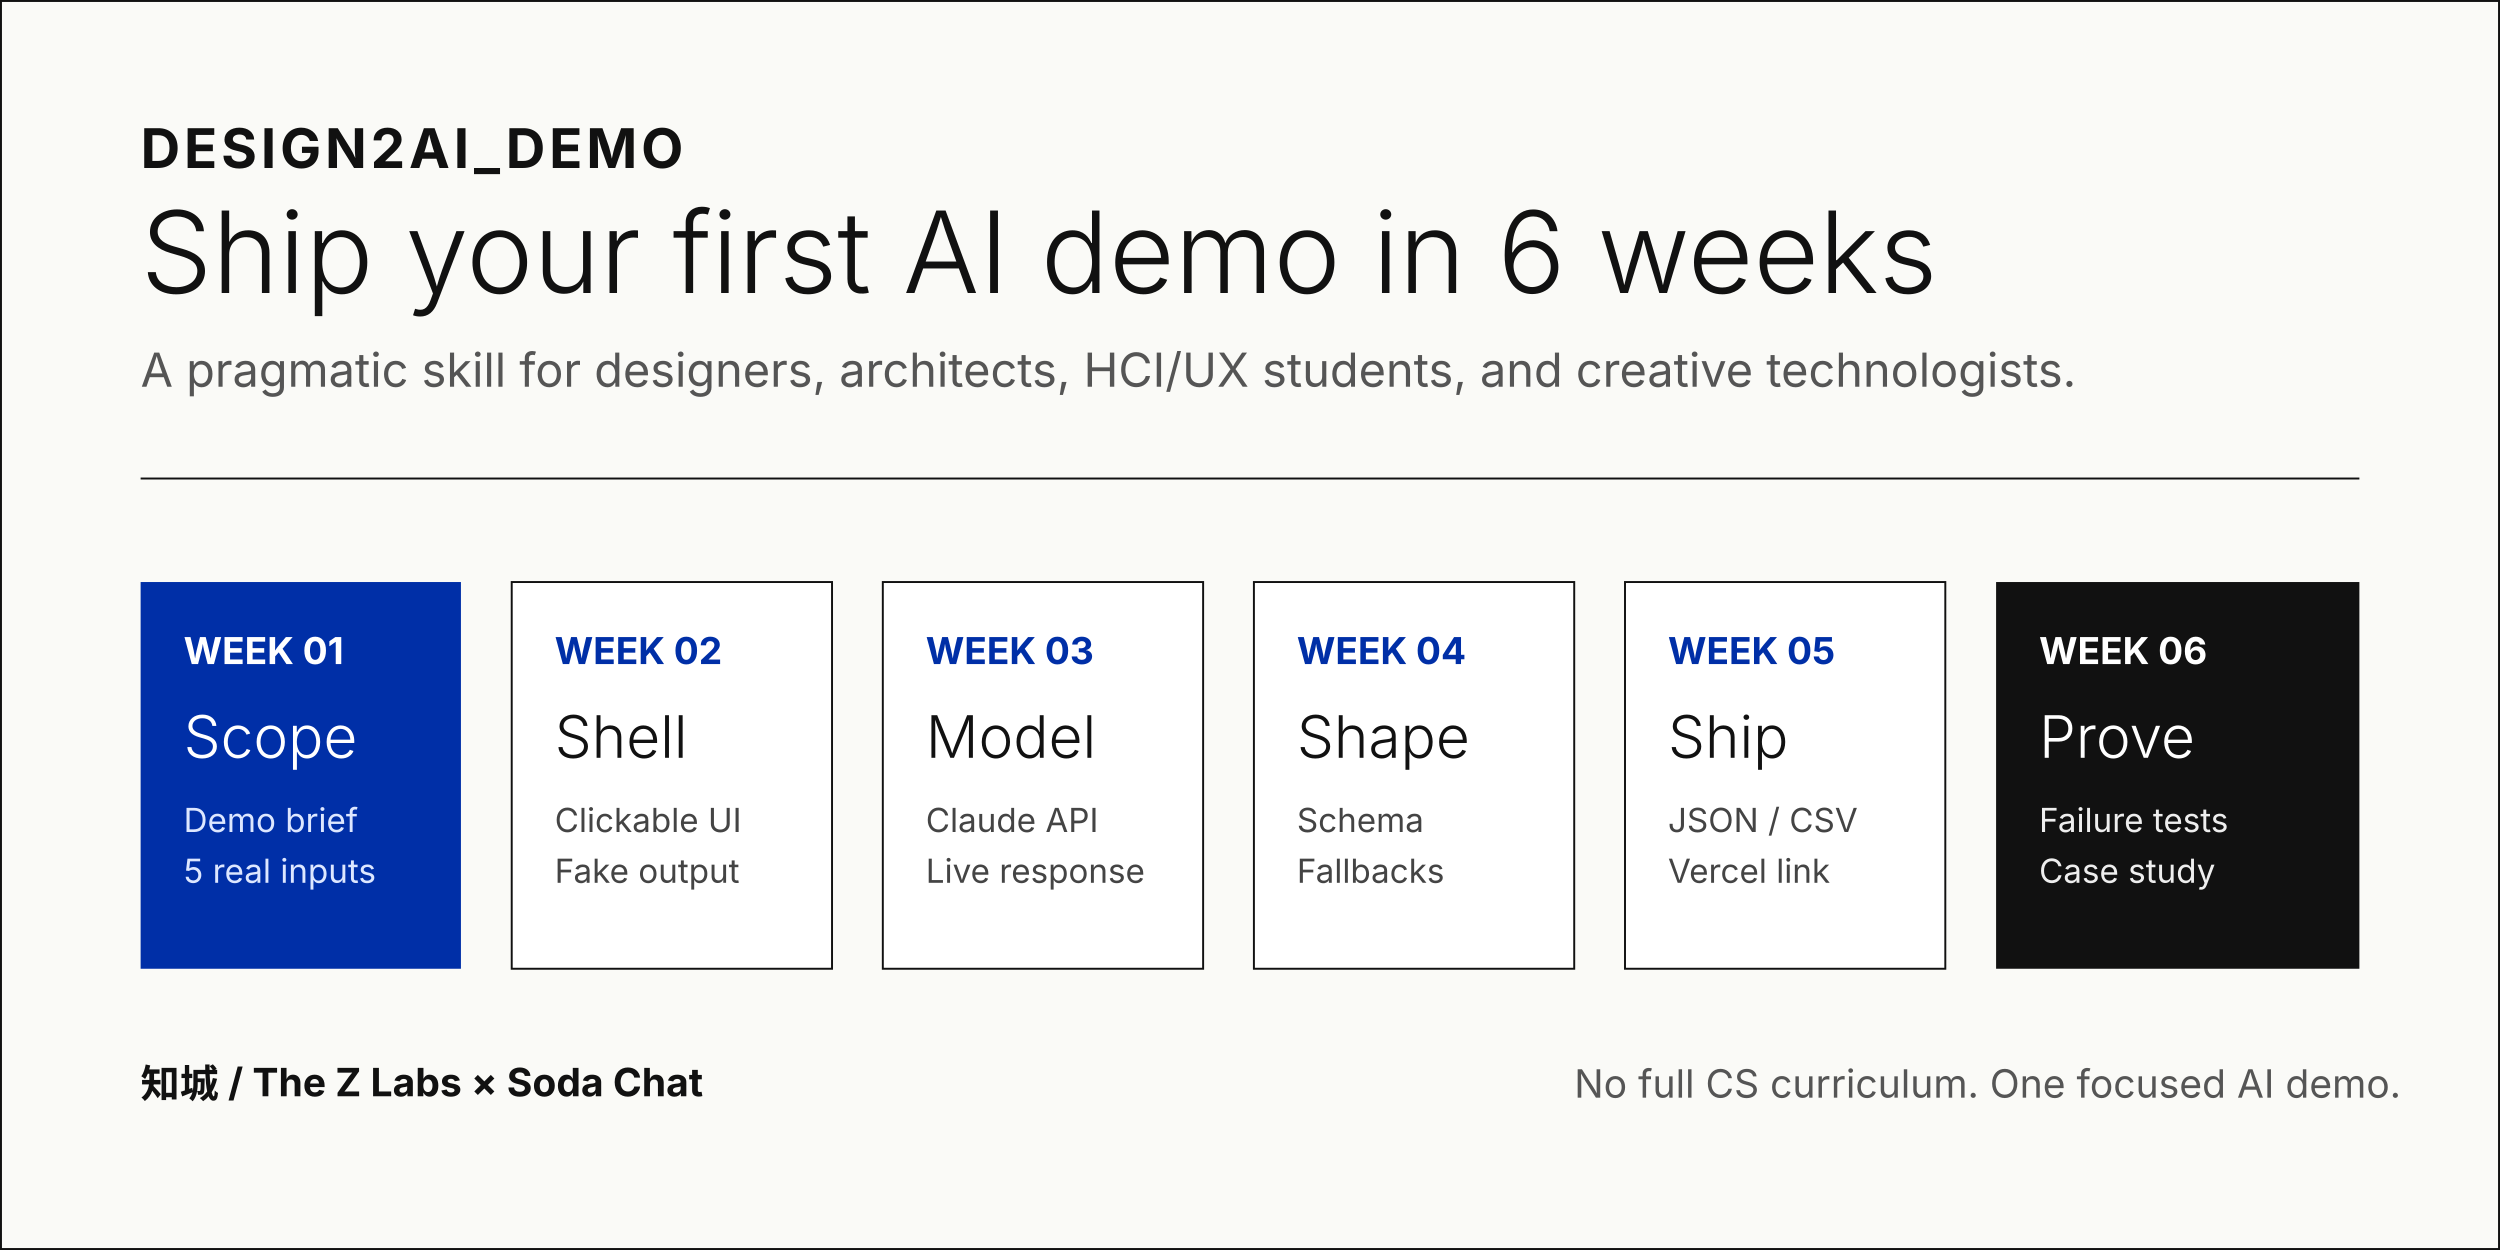
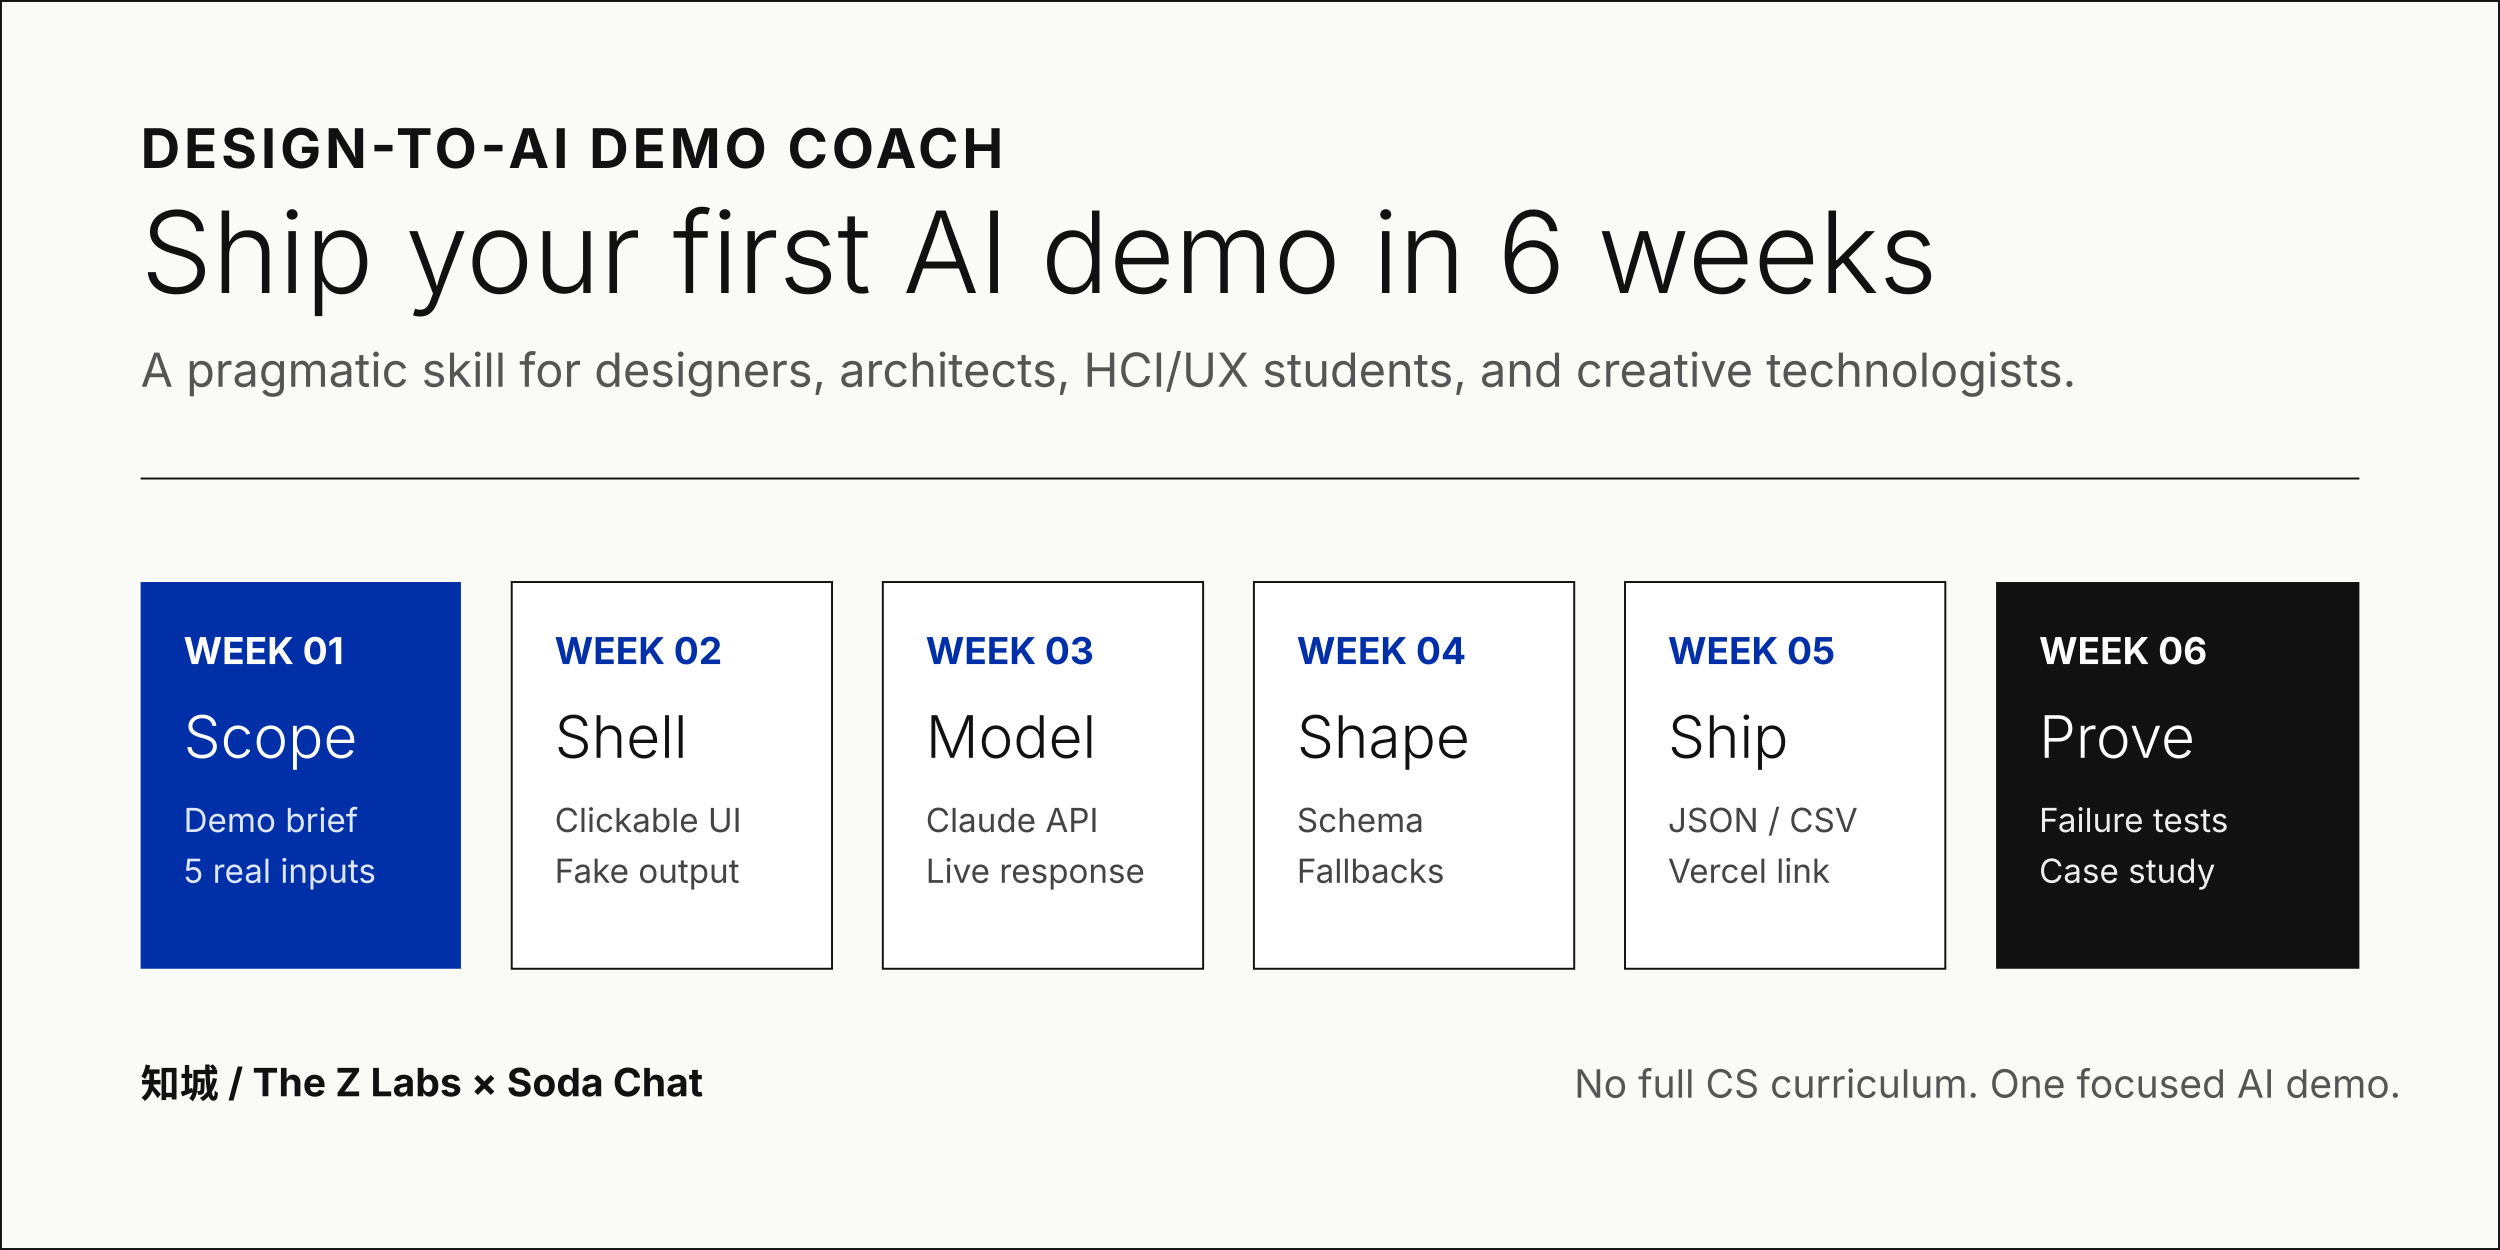
<svg xmlns="http://www.w3.org/2000/svg" width="1280" height="640" viewBox="0 0 1280 640" role="img" aria-labelledby="title desc">
  <rect width="1280" height="640" fill="#FAFAF7" />
  <rect x="0" y="0" width="1280" height="640" fill="none" stroke="#111" stroke-width="2" />
  <g font-family="Inter, Helvetica, Arial, sans-serif" fill="#111">
-     <text x="72" y="86" font-size="28" font-weight="700" letter-spacing="2">DESIGN2AI_DEMO</text>
+     <text x="72" y="86" font-size="28" font-weight="700" letter-spacing="2">DESIGN-TO-AI DEMO COACH</text>
    <text x="72" y="150" font-size="58" font-weight="300">Ship your first AI demo in 6 weeks</text>
    <text x="72" y="198" font-size="24" fill="#555">A pragmatic skill for designers, architects, HCI/UX students, and creative technologists.</text>
  </g>
  <line x1="72" y1="245" x2="1208" y2="245" stroke="#111" stroke-width="1" />
  <g font-family="Inter, Helvetica, Arial, sans-serif">
    <g transform="translate(72 298)">
      <rect width="164" height="198" fill="#002FA7" />
      <text x="22" y="42" font-size="19" font-weight="700" fill="#FFF">WEEK 01</text>
      <text x="22" y="90" font-size="30" font-weight="300" fill="#FFF">Scope</text>
      <text x="22" y="128" font-size="17" fill="#DDE7FF">Demo brief</text>
      <text x="22" y="154" font-size="17" fill="#DDE7FF">5 real inputs</text>
    </g>
    <g transform="translate(262 298)">
      <rect width="164" height="198" fill="#FFFFFF" stroke="#111" />
      <text x="22" y="42" font-size="19" font-weight="700" fill="#002FA7">WEEK 02</text>
      <text x="22" y="90" font-size="30" font-weight="300" fill="#111">Shell</text>
      <text x="22" y="128" font-size="17" fill="#444">Clickable UI</text>
      <text x="22" y="154" font-size="17" fill="#444">Fake output</text>
    </g>
    <g transform="translate(452 298)">
      <rect width="164" height="198" fill="#FFFFFF" stroke="#111" />
      <text x="22" y="42" font-size="19" font-weight="700" fill="#002FA7">WEEK 03</text>
      <text x="22" y="90" font-size="30" font-weight="300" fill="#111">Model</text>
      <text x="22" y="128" font-size="17" fill="#444">Claude API</text>
      <text x="22" y="154" font-size="17" fill="#444">Live response</text>
    </g>
    <g transform="translate(642 298)">
      <rect width="164" height="198" fill="#FFFFFF" stroke="#111" />
      <text x="22" y="42" font-size="19" font-weight="700" fill="#002FA7">WEEK 04</text>
      <text x="22" y="90" font-size="30" font-weight="300" fill="#111">Shape</text>
      <text x="22" y="128" font-size="17" fill="#444">Schema</text>
      <text x="22" y="154" font-size="17" fill="#444">Fallbacks</text>
    </g>
    <g transform="translate(832 298)">
      <rect width="164" height="198" fill="#FFFFFF" stroke="#111" />
      <text x="22" y="42" font-size="19" font-weight="700" fill="#002FA7">WEEK 05</text>
      <text x="22" y="90" font-size="30" font-weight="300" fill="#111">Ship</text>
      <text x="22" y="128" font-size="17" fill="#444">JSON / CSV</text>
      <text x="22" y="154" font-size="17" fill="#444">Vercel link</text>
    </g>
    <g transform="translate(1022 298)">
      <rect width="186" height="198" fill="#111" />
      <text x="22" y="42" font-size="19" font-weight="700" fill="#FFF">WEEK 06</text>
      <text x="22" y="90" font-size="30" font-weight="300" fill="#FFF">Prove</text>
      <text x="22" y="128" font-size="17" fill="#EEE">Failure tests</text>
      <text x="22" y="154" font-size="17" fill="#EEE">Case study</text>
    </g>
  </g>
  <g font-family="Inter, Helvetica, Arial, sans-serif" fill="#111">
    <text x="72" y="562" font-size="20" font-weight="700">知城 / The Z Labs × Soda Chat</text>
    <text x="806" y="562" font-size="20" fill="#555">No full CS curriculum. One focused AI demo.</text>
  </g>
</svg>
